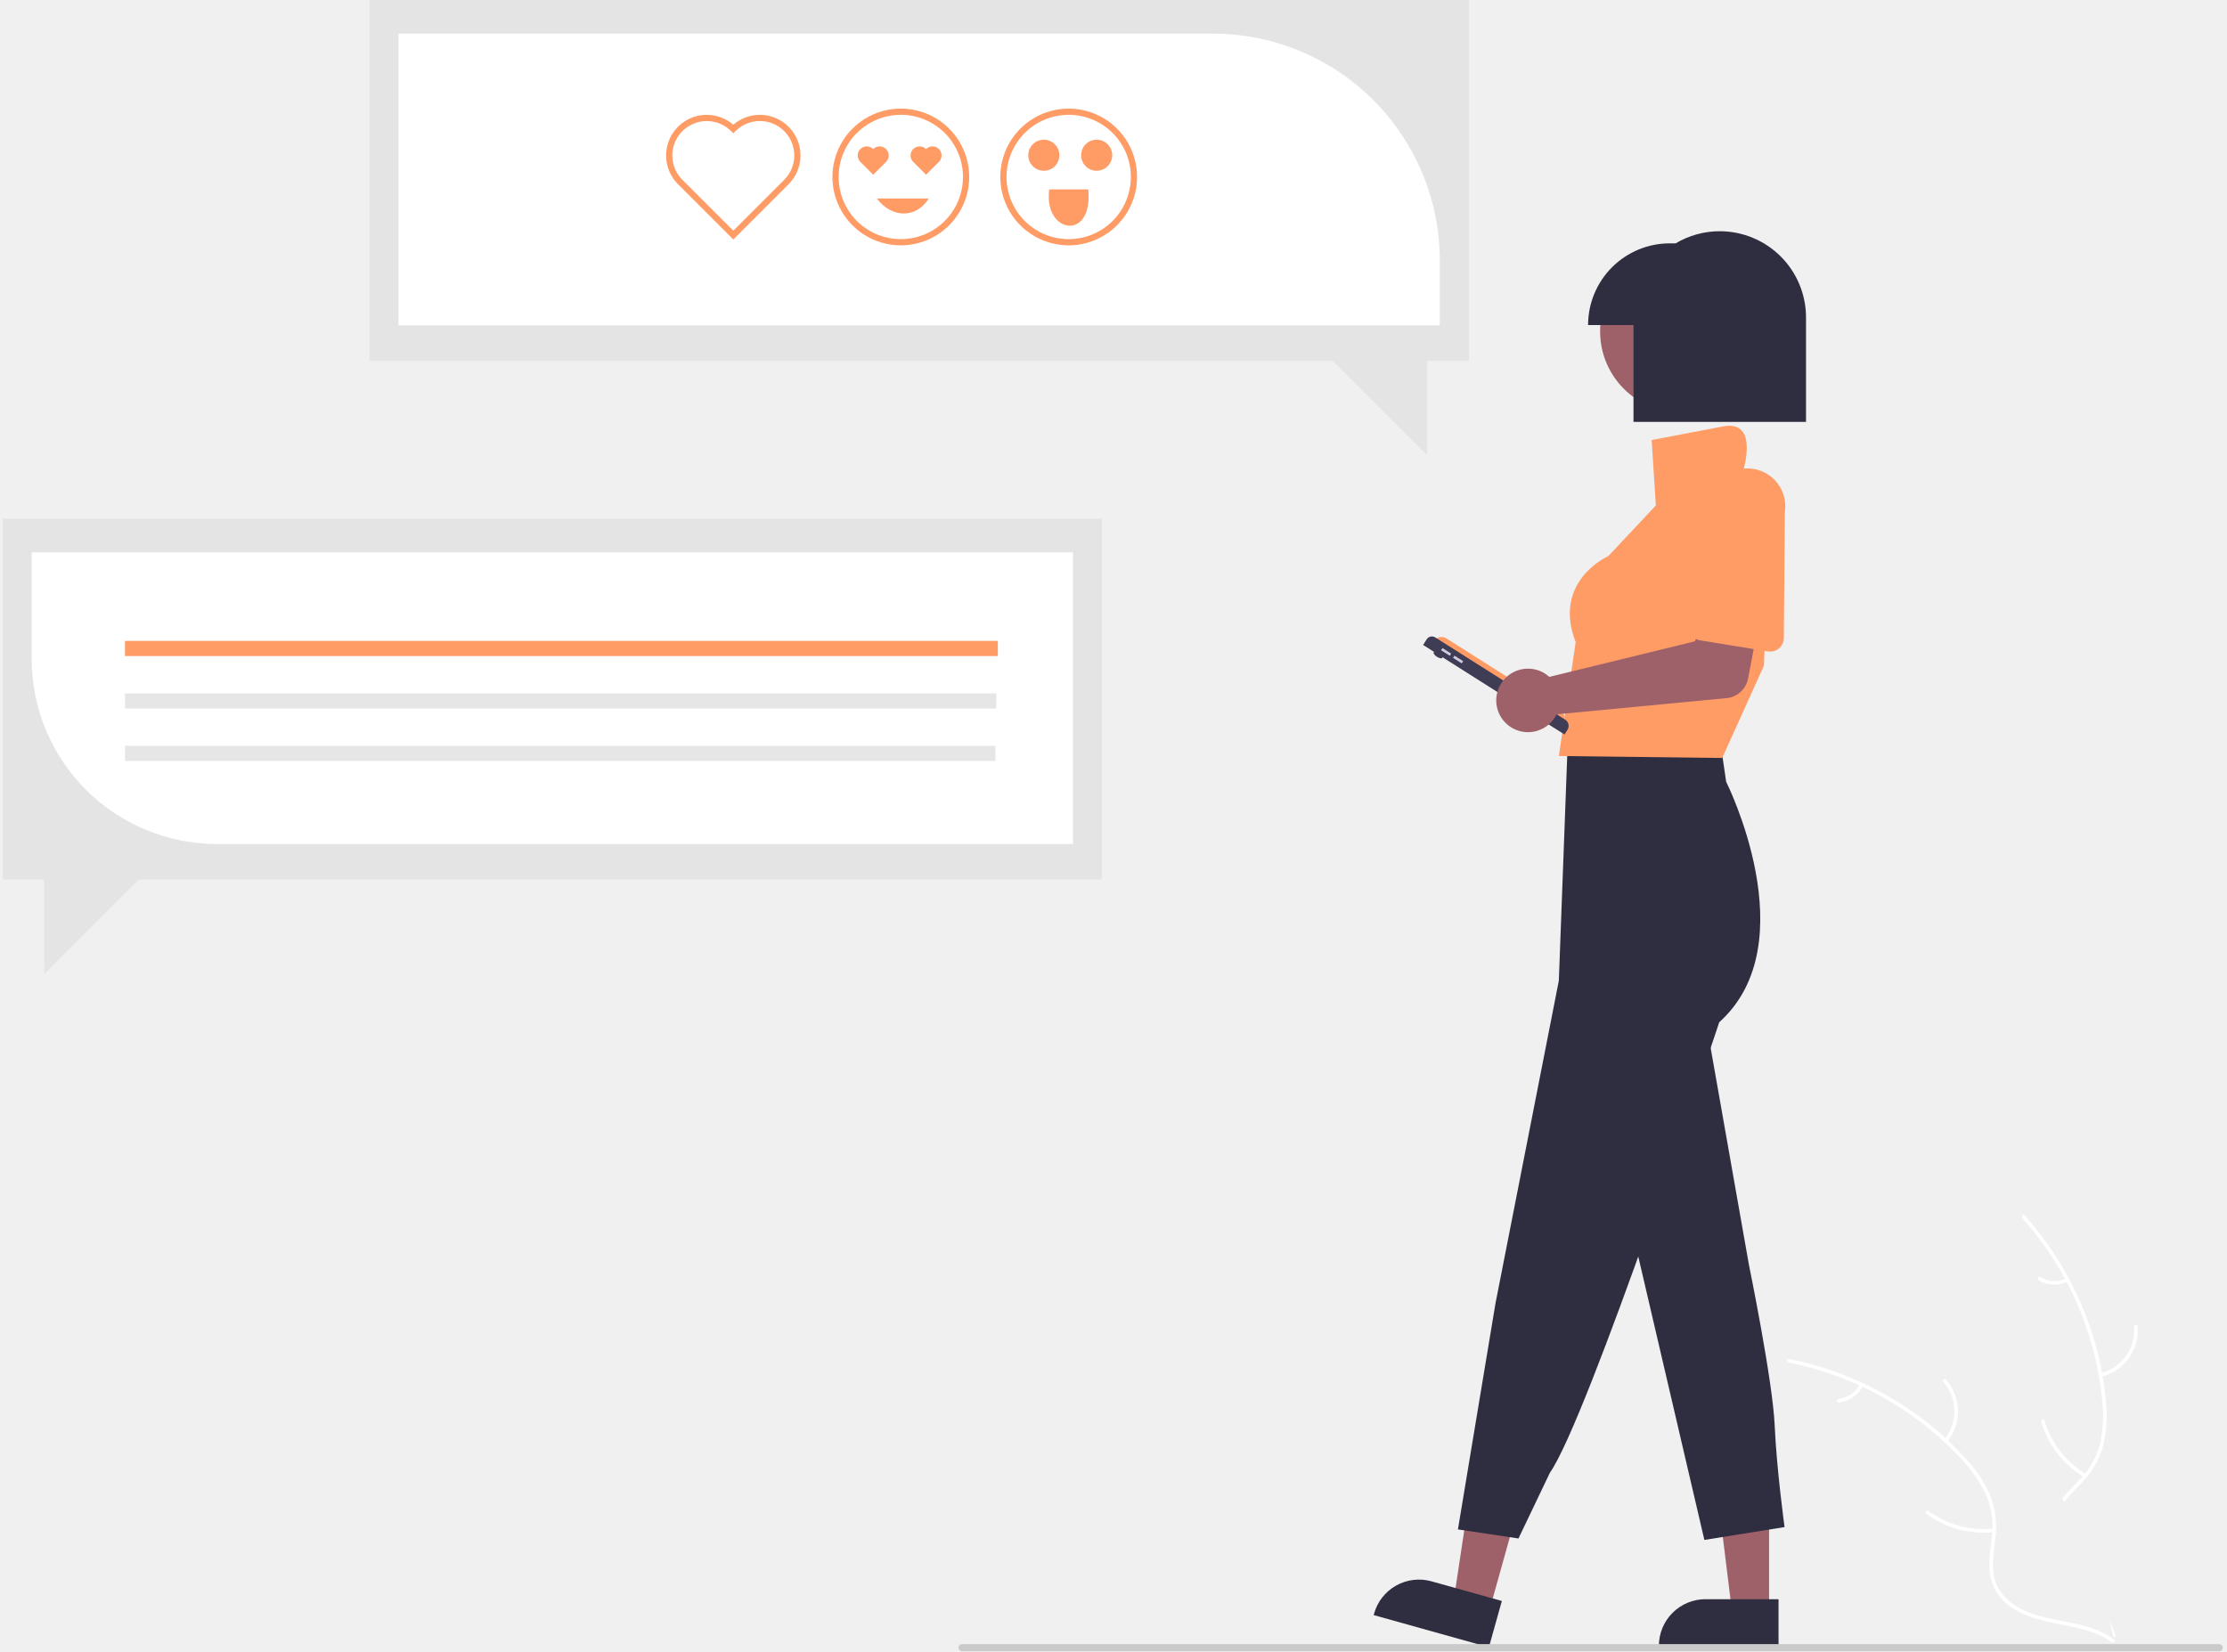
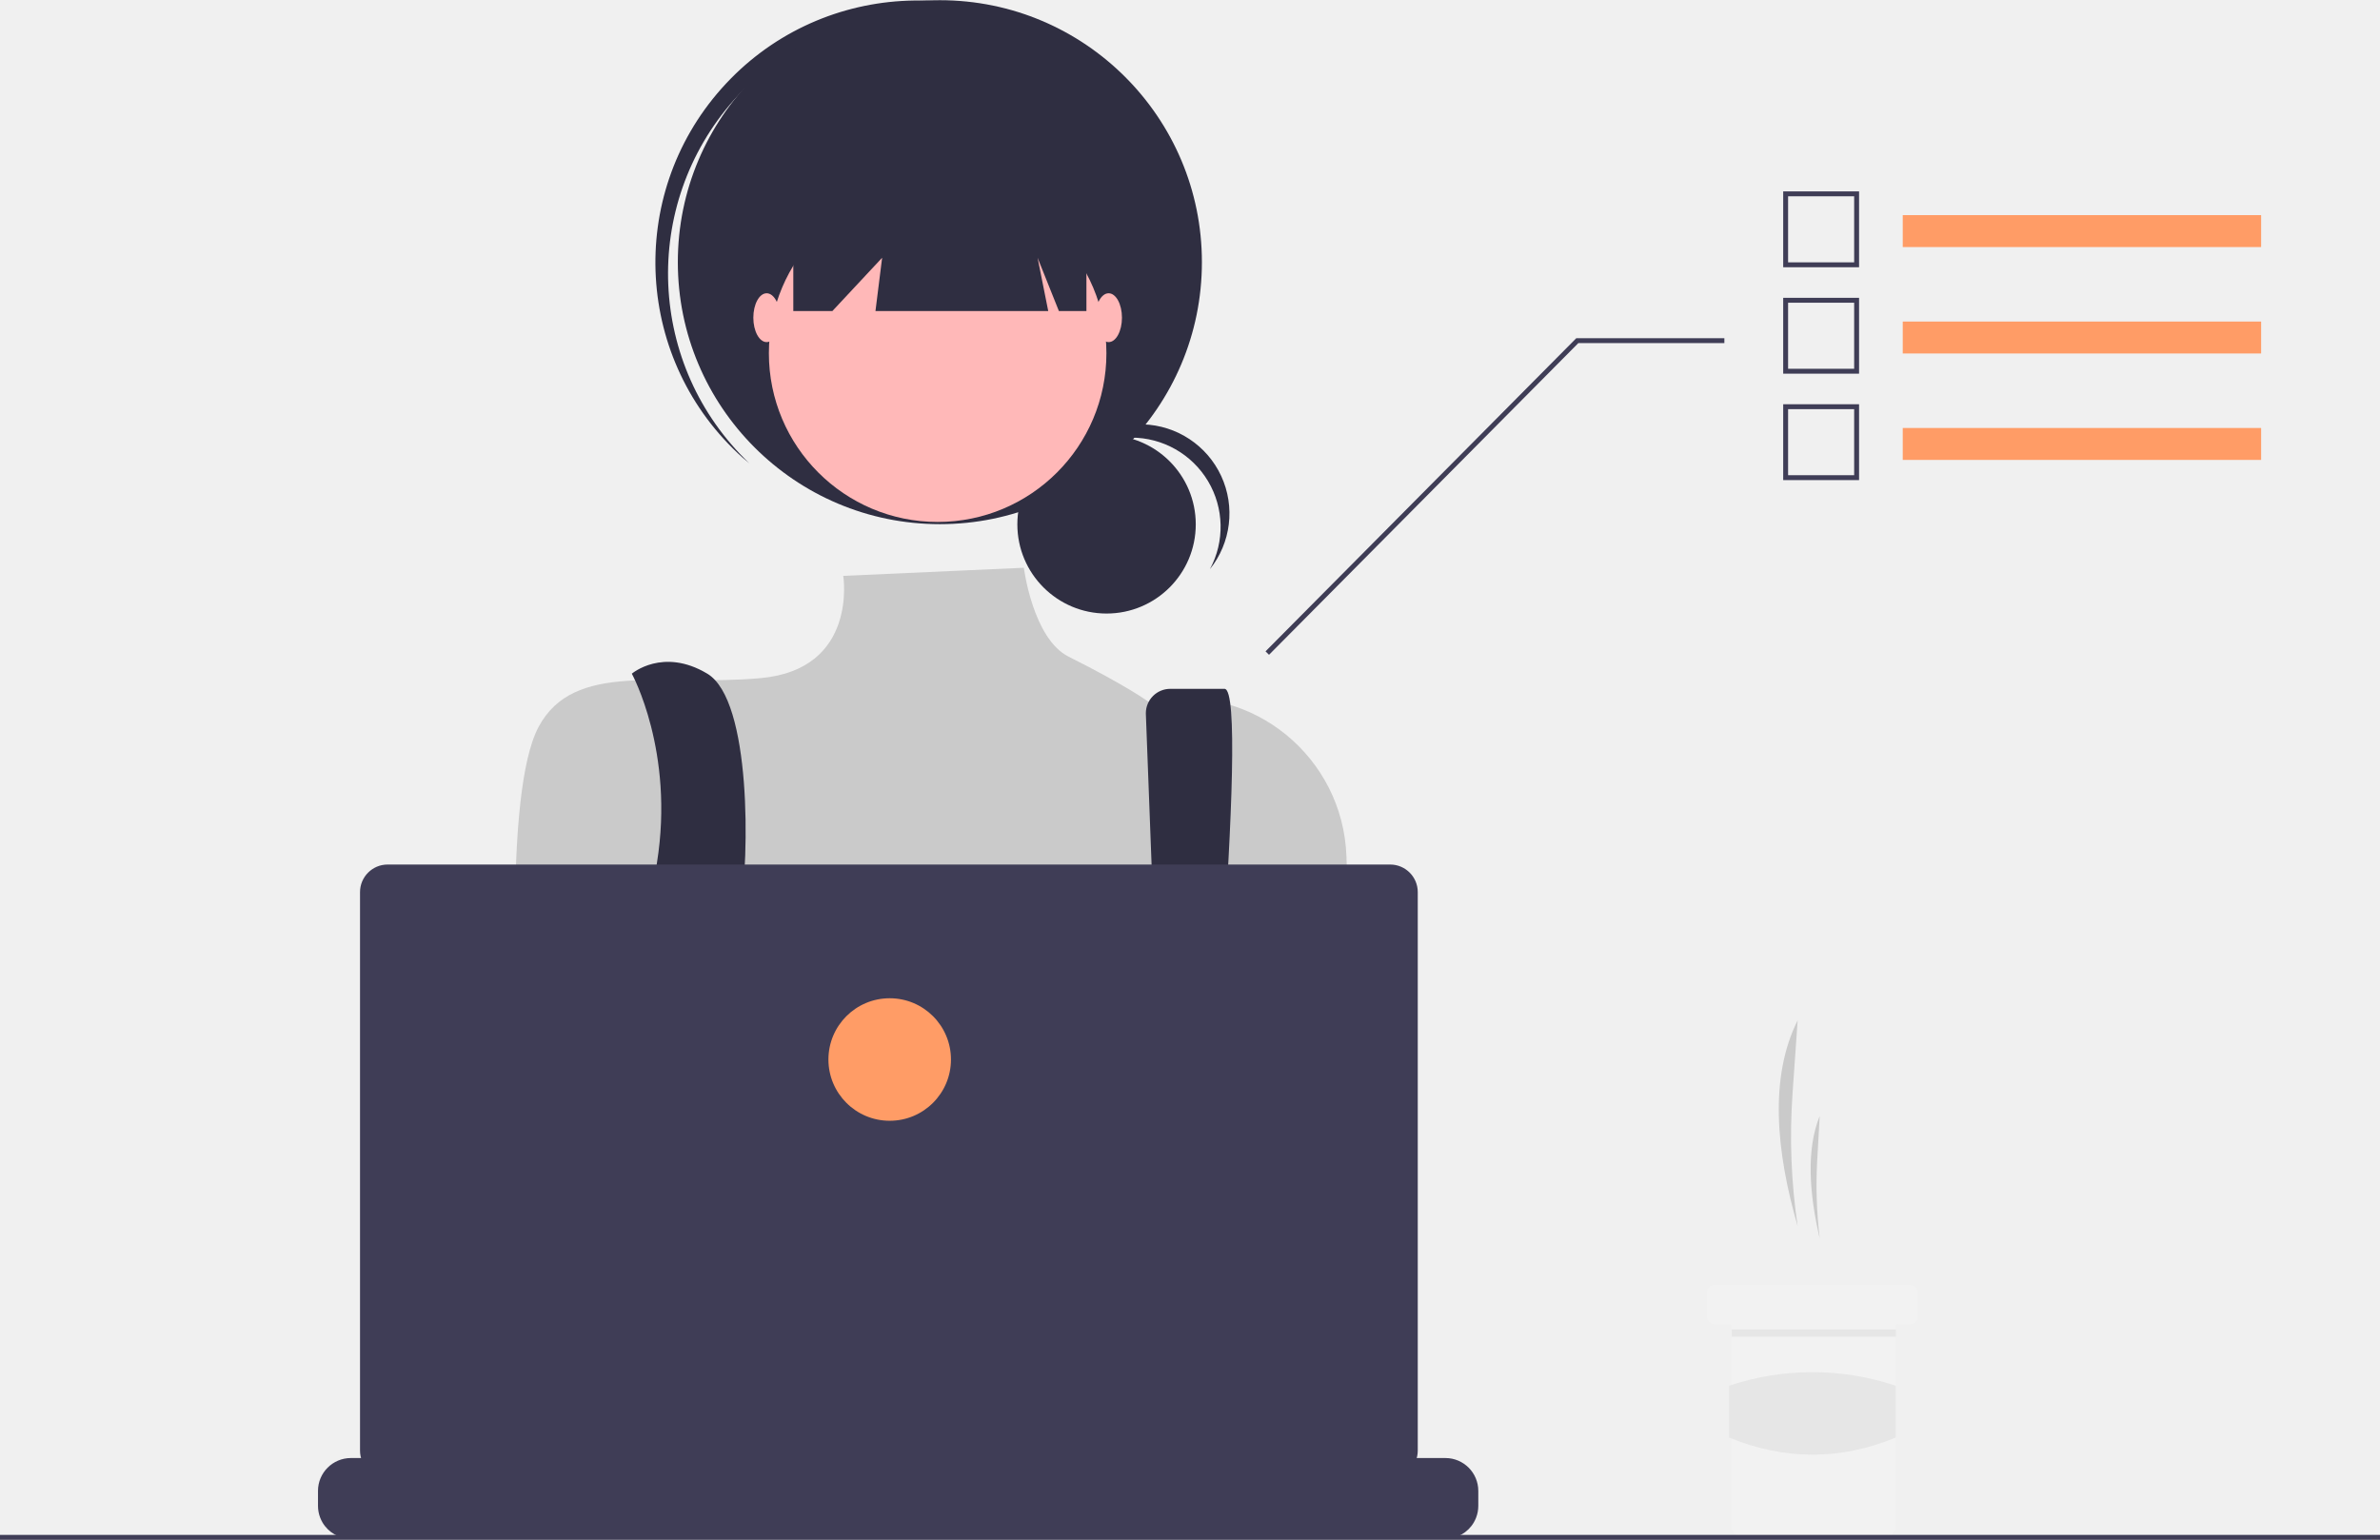
- <svg xmlns="http://www.w3.org/2000/svg" width="511" height="379" viewBox="0 0 511 379" fill="none">
-   <g clip-path="url(#clip0_2_84074)">
-     <path d="M495.685 322.061C493.381 303.532 481.898 285.276 464.227 279.246C471.196 298.317 471.195 319.239 464.223 338.309C461.508 345.654 457.723 353.541 460.277 360.943C461.866 365.549 465.754 369.074 470.099 371.277C474.445 373.481 479.268 374.531 484.031 375.56L484.968 376.335C492.529 359.263 497.99 340.59 495.685 322.061Z" fill="#F0F0F0" />
-     <path d="M464.052 279.596C474.343 291.127 480.738 305.607 482.331 320.979C482.733 324.282 482.611 327.628 481.971 330.894C481.245 334.054 479.685 336.963 477.454 339.317C475.418 341.554 473.077 343.606 471.62 346.299C470.895 347.688 470.472 349.215 470.378 350.78C470.284 352.344 470.523 353.911 471.077 355.377C472.363 359.065 474.898 362.072 477.479 364.926C480.345 368.095 483.371 371.341 484.589 375.542C484.737 376.051 485.518 375.793 485.371 375.284C483.252 367.975 476.156 363.823 472.772 357.24C471.193 354.168 470.531 350.602 472.011 347.359C473.305 344.523 475.718 342.405 477.799 340.158C480.009 337.893 481.631 335.122 482.522 332.086C483.327 328.864 483.577 325.528 483.262 322.222C482.673 314.767 480.915 307.452 478.052 300.543C474.83 292.64 470.279 285.347 464.596 278.979C464.244 278.585 463.702 279.205 464.052 279.596Z" fill="white" />
-     <path d="M482.11 315.999C484.653 315.381 486.893 313.88 488.431 311.763C489.97 309.647 490.705 307.052 490.507 304.443C490.465 303.915 489.643 303.955 489.685 304.484C489.874 306.913 489.189 309.33 487.752 311.298C486.316 313.267 484.223 314.657 481.852 315.217C481.336 315.34 481.597 316.121 482.11 315.999Z" fill="white" />
-     <path d="M478.636 338.319C474.043 335.576 470.653 331.204 469.141 326.073C468.991 325.564 468.21 325.823 468.359 326.331C469.943 331.667 473.48 336.21 478.266 339.054C478.722 339.324 479.09 338.588 478.636 338.319Z" fill="white" />
-     <path d="M474.066 293.42C473.132 293.864 472.102 294.069 471.069 294.016C470.036 293.964 469.033 293.656 468.148 293.12C467.696 292.843 467.329 293.58 467.778 293.855C468.758 294.442 469.867 294.781 471.008 294.842C472.149 294.902 473.288 294.682 474.324 294.201C474.426 294.164 474.509 294.09 474.558 293.993C474.606 293.897 474.616 293.785 474.586 293.682C474.551 293.578 474.477 293.493 474.38 293.444C474.282 293.395 474.17 293.386 474.066 293.42Z" fill="white" />
-     <path d="M410.364 312.34C410.642 312.521 410.919 312.701 411.197 312.889C414.919 315.336 418.435 318.082 421.712 321.098C421.969 321.328 422.226 321.564 422.476 321.8C430.294 329.152 436.678 337.891 441.305 347.574C443.143 351.429 444.684 355.417 445.917 359.506C447.619 365.152 449.014 371.41 452.383 376.029C452.729 376.515 453.105 376.979 453.508 377.418H483.95C484.019 377.383 484.088 377.355 484.158 377.321L485.373 377.376C485.324 377.161 485.269 376.939 485.22 376.723C485.193 376.598 485.158 376.473 485.13 376.348C485.109 376.265 485.088 376.182 485.074 376.105C485.068 376.077 485.061 376.05 485.054 376.029C485.04 375.952 485.019 375.883 485.005 375.814C484.699 374.57 484.385 373.327 484.061 372.084C484.061 372.077 484.061 372.077 484.054 372.07C481.56 362.604 478.254 353.262 473.636 344.719C473.497 344.462 473.358 344.198 473.205 343.941C471.102 340.102 468.688 336.442 465.989 332.996C464.504 331.114 462.926 329.308 461.259 327.585C456.943 323.143 451.956 319.407 446.479 316.514C435.561 310.75 422.921 308.541 411.253 312.062C410.954 312.153 410.662 312.243 410.364 312.34Z" fill="#F0F0F0" />
-     <path d="M410.432 312.727C425.591 315.738 439.415 323.448 449.942 334.763C452.252 337.159 454.169 339.904 455.624 342.896C456.947 345.857 457.453 349.119 457.089 352.341C456.81 355.353 456.176 358.401 456.634 361.428C456.892 362.974 457.473 364.448 458.34 365.754C459.208 367.059 460.341 368.167 461.666 369.004C464.914 371.175 468.748 372.049 472.527 372.774C476.723 373.579 481.094 374.348 484.596 376.969C485.021 377.287 485.489 376.61 485.065 376.293C478.972 371.733 470.807 372.69 464.142 369.471C461.031 367.968 458.355 365.52 457.585 362.04C456.911 358.996 457.562 355.852 457.871 352.805C458.272 349.667 457.898 346.477 456.782 343.517C455.485 340.459 453.676 337.645 451.434 335.195C446.475 329.598 440.667 324.815 434.222 321.023C426.891 316.653 418.866 313.57 410.495 311.906C409.977 311.804 409.917 312.625 410.432 312.727Z" fill="white" />
-     <path d="M446.767 330.92C448.426 328.896 449.311 326.349 449.265 323.733C449.218 321.116 448.244 318.601 446.514 316.638C446.163 316.241 445.531 316.769 445.883 317.165C447.496 318.991 448.404 321.334 448.442 323.77C448.48 326.207 447.646 328.576 446.091 330.452C445.753 330.86 446.432 331.326 446.767 330.92Z" fill="white" />
-     <path d="M457.432 350.833C452.114 351.409 446.774 349.958 442.477 346.772C442.052 346.456 441.584 347.133 442.009 347.448C446.486 350.756 452.046 352.254 457.579 351.643C458.106 351.584 457.956 350.775 457.432 350.833Z" fill="white" />
-     <path d="M426.751 317.735C426.272 318.652 425.573 319.435 424.717 320.015C423.861 320.595 422.874 320.954 421.845 321.058C421.317 321.11 421.468 321.919 421.992 321.868C423.128 321.747 424.218 321.35 425.165 320.711C426.113 320.073 426.889 319.212 427.427 318.204C427.486 318.113 427.508 318.003 427.489 317.897C427.469 317.79 427.41 317.695 427.323 317.631C427.233 317.569 427.123 317.546 427.016 317.565C426.908 317.585 426.813 317.646 426.751 317.735Z" fill="white" />
-     <path d="M84.783 0H337.034V82.81H327.479V104.467L305.821 82.81H84.783V0Z" fill="#E4E4E4" />
-     <path d="M330.374 74.659H91.443V7.717H278.341C292.137 7.732 305.362 13.219 315.117 22.974C324.872 32.729 330.359 45.955 330.374 59.75V74.659Z" fill="white" />
-     <path d="M252.855 119.053H0.605V201.862H10.159V223.52L31.818 201.862H252.855V119.053Z" fill="#E4E4E4" />
-     <path d="M246.196 193.711H49.724C38.467 193.699 27.675 189.221 19.715 181.261C11.755 173.301 7.277 162.509 7.264 151.252V126.769H246.196V193.711Z" fill="white" />
-     <path d="M228.963 147.095H28.681V150.576H228.963V147.095Z" fill="#FF9C66" />
-     <path d="M228.602 159.137H28.681V162.618H228.602V159.137Z" fill="#E6E6E6" />
-     <path d="M228.406 171.179H28.681V174.66H228.406V171.179Z" fill="#E6E6E6" />
-     <path d="M168.26 54.967L155.572 42.279C153.864 40.572 152.885 38.269 152.841 35.855C152.796 33.441 153.689 31.103 155.332 29.334C156.975 27.565 159.241 26.501 161.652 26.368C164.062 26.234 166.431 27.041 168.26 28.617C170.088 27.041 172.457 26.235 174.868 26.368C177.279 26.502 179.544 27.565 181.187 29.334C182.83 31.104 183.723 33.441 183.679 35.855C183.634 38.269 182.655 40.572 180.948 42.279L168.26 54.967ZM162.168 27.784C160.605 27.783 159.077 28.246 157.777 29.114C156.478 29.982 155.464 31.216 154.866 32.66C154.268 34.103 154.112 35.692 154.417 37.225C154.722 38.758 155.475 40.166 156.581 41.27L168.26 52.949L179.939 41.27C180.674 40.537 181.256 39.665 181.654 38.706C182.052 37.748 182.257 36.72 182.257 35.682C182.257 34.644 182.053 33.616 181.656 32.657C181.259 31.698 180.676 30.826 179.942 30.092C179.208 29.358 178.337 28.776 177.378 28.379C176.419 27.982 175.391 27.777 174.353 27.778C173.315 27.778 172.287 27.983 171.328 28.38C170.369 28.778 169.498 29.361 168.764 30.095L168.26 30.599L167.755 30.095C167.022 29.361 166.151 28.779 165.192 28.382C164.233 27.986 163.206 27.783 162.168 27.784Z" fill="#FF9C66" />
-     <path d="M212.488 34.209C212.097 33.819 211.567 33.6 211.015 33.601C210.463 33.601 209.933 33.821 209.543 34.211C209.152 34.602 208.933 35.131 208.932 35.683C208.932 36.235 209.15 36.765 209.54 37.157L212.488 40.105L215.436 37.157C215.63 36.963 215.784 36.733 215.89 36.48C215.995 36.227 216.049 35.956 216.049 35.682C216.05 35.408 215.996 35.137 215.891 34.883C215.786 34.63 215.633 34.4 215.439 34.206C215.245 34.013 215.015 33.859 214.762 33.754C214.509 33.649 214.237 33.596 213.963 33.596C213.689 33.596 213.418 33.65 213.165 33.755C212.912 33.861 212.682 34.015 212.488 34.209Z" fill="#FF9C66" />
-     <path d="M200.361 34.209C199.97 33.818 199.44 33.599 198.887 33.599C198.335 33.599 197.805 33.819 197.414 34.209C197.023 34.6 196.804 35.13 196.803 35.683C196.803 36.235 197.022 36.766 197.413 37.157L200.361 40.105L203.309 37.157C203.503 36.963 203.657 36.733 203.762 36.48C203.868 36.227 203.922 35.956 203.922 35.682C203.922 35.408 203.869 35.137 203.764 34.883C203.659 34.63 203.505 34.4 203.312 34.206C203.118 34.013 202.888 33.859 202.635 33.754C202.381 33.649 202.11 33.596 201.836 33.596C201.562 33.596 201.291 33.65 201.038 33.755C200.785 33.861 200.555 34.015 200.361 34.209Z" fill="#FF9C66" />
-     <path d="M206.697 56.313C203.593 56.313 200.558 55.393 197.978 53.668C195.397 51.944 193.385 49.493 192.197 46.625C191.009 43.757 190.699 40.602 191.304 37.557C191.91 34.513 193.404 31.717 195.599 29.522C197.794 27.327 200.591 25.832 203.635 25.227C206.679 24.621 209.835 24.932 212.702 26.12C215.57 27.308 218.021 29.319 219.746 31.9C221.47 34.481 222.39 37.515 222.39 40.619C222.386 44.78 220.731 48.769 217.789 51.711C214.846 54.653 210.857 56.308 206.697 56.313ZM206.697 26.352C203.875 26.352 201.116 27.189 198.77 28.756C196.424 30.324 194.595 32.552 193.515 35.159C192.436 37.766 192.153 40.635 192.704 43.403C193.254 46.17 194.613 48.712 196.608 50.708C198.603 52.703 201.146 54.062 203.913 54.612C206.681 55.163 209.549 54.88 212.156 53.8C214.763 52.721 216.992 50.892 218.559 48.546C220.127 46.199 220.964 43.441 220.964 40.619C220.964 38.746 220.595 36.89 219.878 35.159C219.161 33.428 218.11 31.856 216.785 30.531C215.46 29.206 213.887 28.155 212.156 27.438C210.425 26.721 208.57 26.352 206.697 26.352Z" fill="#FF9C66" />
-     <path d="M245.218 56.313C242.114 56.313 239.08 55.393 236.499 53.668C233.918 51.944 231.906 49.493 230.719 46.625C229.531 43.757 229.22 40.602 229.826 37.557C230.431 34.513 231.926 31.717 234.121 29.522C236.315 27.327 239.112 25.832 242.156 25.227C245.201 24.621 248.356 24.932 251.224 26.12C254.091 27.308 256.542 29.319 258.267 31.9C259.991 34.481 260.912 37.515 260.912 40.619C260.907 44.78 259.252 48.769 256.31 51.711C253.368 54.653 249.379 56.308 245.218 56.313ZM245.218 26.352C242.396 26.352 239.638 27.189 237.291 28.756C234.945 30.324 233.117 32.552 232.037 35.159C230.957 37.766 230.674 40.635 231.225 43.403C231.775 46.17 233.134 48.712 235.13 50.708C237.125 52.703 239.667 54.062 242.435 54.612C245.202 55.163 248.071 54.88 250.678 53.8C253.285 52.721 255.513 50.892 257.081 48.546C258.648 46.199 259.485 43.441 259.485 40.619C259.485 38.746 259.116 36.89 258.399 35.159C257.682 33.428 256.631 31.856 255.306 30.531C253.982 29.206 252.409 28.155 250.678 27.438C248.947 26.721 247.092 26.352 245.218 26.352Z" fill="#FF9C66" />
-     <path d="M251.638 39.193C253.608 39.193 255.205 37.596 255.205 35.626C255.205 33.656 253.608 32.059 251.638 32.059C249.668 32.059 248.071 33.656 248.071 35.626C248.071 37.596 249.668 39.193 251.638 39.193Z" fill="#FF9C66" />
-     <path d="M239.511 39.193C241.481 39.193 243.078 37.596 243.078 35.626C243.078 33.656 241.481 32.059 239.511 32.059C237.541 32.059 235.944 33.656 235.944 35.626C235.944 37.596 237.541 39.193 239.511 39.193Z" fill="#FF9C66" />
-     <path d="M240.772 43.473C239.316 53.541 250.866 55.584 249.71 43.472C249.779 43.464 241.237 43.479 240.772 43.473Z" fill="#FF9C66" />
-     <path d="M201.2 45.562C204.462 49.948 210.102 50.342 213.117 45.562H201.2Z" fill="#FF9C66" />
-     <path d="M405.928 369.823H397.413L393.362 336.98H405.929L405.928 369.823Z" fill="#9E616A" />
-     <path d="M408.099 378.077L380.644 378.076V377.729C380.644 374.895 381.77 372.177 383.774 370.173C385.778 368.169 388.496 367.043 391.33 367.042H391.331L408.099 367.043L408.099 378.077Z" fill="#2F2E41" />
-     <path d="M341.769 369.543L333.568 367.252L338.504 334.53L350.607 337.912L341.769 369.543Z" fill="#9E616A" />
-     <path d="M341.639 378.077L315.196 370.688L315.29 370.354C316.053 367.624 317.868 365.309 320.338 363.918C322.807 362.528 325.728 362.175 328.458 362.937L328.458 362.937L344.608 367.45L341.639 378.077Z" fill="#2F2E41" />
-     <path d="M385.783 94.702C396.071 94.702 404.411 86.362 404.411 76.074C404.411 65.786 396.071 57.446 385.783 57.446C375.496 57.446 367.156 65.786 367.156 76.074C367.156 86.362 375.496 94.702 385.783 94.702Z" fill="#9E616A" />
-     <path d="M394.6 169.314L396.077 179.423C396.077 179.423 414.705 216.452 394.487 234.626C394.487 234.626 364.273 325.74 355.641 338.007L348.423 353.109L334.532 351.026L343.146 299.161L357.685 225.085L359.843 167.27C359.843 167.27 391.647 164.998 394.6 169.314Z" fill="#2F2E41" />
-     <path d="M391.079 232.341L401.302 290.289C401.302 290.289 406.754 316.868 407.209 327.09C407.663 337.313 409.48 350.489 409.48 350.489L391.079 353.442L372.906 275.504L391.079 232.341Z" fill="#2F2E41" />
-     <path d="M406.069 119.052L404.746 152.783L397.758 168.24L395.168 173.971L357.685 173.517L361.547 147.393C356.095 133.308 369.044 127.629 369.044 127.629L379.948 116.009L378.982 100.994L395.395 97.869C403.937 96.243 399.818 108.634 399.818 108.634C411.177 107.498 406.069 119.052 406.069 119.052Z" fill="#FF9C66" />
-     <path d="M330.955 151.001C331.086 150.794 330.746 150.343 330.194 149.994C329.643 149.645 329.09 149.53 328.959 149.736C328.828 149.943 329.169 150.394 329.72 150.743C330.271 151.092 330.825 151.208 330.955 151.001Z" fill="#3F3D56" />
-     <path d="M329.02 147.153C329.165 146.924 329.354 146.725 329.576 146.569C329.798 146.412 330.049 146.301 330.314 146.242C330.579 146.182 330.853 146.175 331.121 146.222C331.388 146.268 331.644 146.367 331.874 146.512L358.082 163.109C358.311 163.254 358.51 163.443 358.666 163.665C358.823 163.887 358.934 164.138 358.993 164.403C359.053 164.668 359.059 164.942 359.013 165.209C358.967 165.477 358.868 165.733 358.723 165.962L329.02 147.153Z" fill="#FF9C66" />
-     <path d="M326.542 148.031L327.366 146.729C327.567 146.412 327.885 146.188 328.25 146.106C328.616 146.024 329 146.091 329.316 146.291L359.156 165.187C359.531 165.425 359.797 165.802 359.894 166.235C359.991 166.668 359.913 167.122 359.675 167.497L358.99 168.579L326.542 148.031Z" fill="#3F3D56" />
-     <path d="M330.985 148.746L330.668 149.246L332.665 150.51L332.981 150.011L330.985 148.746Z" fill="#D0CDE1" />
-     <path d="M333.73 150.485L333.414 150.984L335.411 152.248L335.727 151.749L333.73 150.485Z" fill="#D0CDE1" />
-     <path d="M354.592 154.649C354.912 154.861 355.216 155.098 355.499 155.358L388.958 147.18L391.315 139.151L403.897 141.123L401.107 155.743C400.881 156.924 400.279 158 399.39 158.809C398.501 159.619 397.373 160.118 396.176 160.232L357.166 163.951C356.518 165.282 355.48 166.384 354.19 167.11C352.9 167.837 351.419 168.153 349.945 168.018C348.471 167.882 347.072 167.301 345.936 166.352C344.801 165.402 343.981 164.129 343.586 162.703C343.191 161.276 343.239 159.763 343.726 158.364C344.212 156.966 345.112 155.748 346.307 154.874C347.502 154 348.934 153.51 350.414 153.47C351.894 153.43 353.351 153.841 354.592 154.649Z" fill="#9E616A" />
-     <path d="M387.944 145.52C387.709 145.138 387.56 144.709 387.506 144.263C387.452 143.817 387.494 143.365 387.631 142.937L392.4 114.797C392.769 112.529 394.023 110.5 395.886 109.154C397.749 107.809 400.07 107.257 402.339 107.62C404.608 107.983 406.641 109.232 407.991 111.091C409.341 112.951 409.899 115.27 409.542 117.54L409.313 146.472C409.306 146.921 409.203 147.364 409.01 147.769C408.817 148.175 408.539 148.534 408.195 148.822C407.85 149.111 407.448 149.322 407.015 149.44C406.582 149.559 406.128 149.583 405.685 149.511L390.106 146.971C389.662 146.899 389.24 146.732 388.867 146.482C388.494 146.231 388.179 145.903 387.944 145.52Z" fill="#FF9C66" />
-     <path d="M394.609 53.072C391.049 53.067 387.555 54.027 384.497 55.85H383.149C378.176 55.85 373.406 57.826 369.889 61.342C366.373 64.859 364.397 69.629 364.397 74.602H374.815V96.827H414.403V72.866C414.403 67.616 412.318 62.581 408.606 58.869C404.894 55.157 399.859 53.072 394.609 53.072Z" fill="#2F2E41" />
-     <path d="M509.205 379H220.77C220.661 379 220.554 378.979 220.453 378.938C220.352 378.896 220.261 378.836 220.184 378.759C220.107 378.682 220.046 378.591 220.004 378.49C219.962 378.39 219.941 378.282 219.941 378.173C219.941 378.064 219.962 377.957 220.004 377.856C220.046 377.756 220.107 377.664 220.184 377.588C220.261 377.511 220.352 377.45 220.453 377.408C220.554 377.367 220.661 377.346 220.77 377.346H509.205C509.314 377.346 509.422 377.367 509.523 377.408C509.623 377.45 509.715 377.511 509.792 377.588C509.869 377.664 509.93 377.756 509.972 377.856C510.013 377.957 510.035 378.064 510.035 378.173C510.035 378.282 510.013 378.39 509.972 378.49C509.93 378.591 509.869 378.682 509.792 378.759C509.715 378.836 509.623 378.896 509.523 378.938C509.422 378.979 509.314 379 509.205 379Z" fill="#CACACA" />
-   </g>
-   <defs>
-     <clipPath id="clip0_2_84074">
-       <rect width="509.428" height="379" fill="white" transform="translate(0.604736)" />
-     </clipPath>
-   </defs>
+ <svg xmlns="http://www.w3.org/2000/svg" data-name="Layer 1" width="971.052" height="628.381" viewBox="0 0 971.052 628.381">
+   <path d="M847.931,636.215h0a249.626,249.626,0,0,1-2.095-54.111l2.095-29.889h0c-11.542,22.966-8.933,53.192,0,84Z" transform="translate(-114.4741 -135.8093)" fill="#cacaca" />
+   <path d="M856.931,641.215h0a183.497,183.497,0,0,1-1.008-32.209l1.008-17.791h0C851.378,604.885,852.633,622.877,856.931,641.215Z" transform="translate(-114.4741 -135.8093)" fill="#cacaca" />
+   <path d="M896.936,663.217v10a3.016,3.016,0,0,1-3,3h-5a.996.996,0,0,0-1,1v82a3.016,3.016,0,0,1-3,3h-61a3.002,3.002,0,0,1-3-3v-82a1.003,1.003,0,0,0-1-1h-6a3.002,3.002,0,0,1-3-3v-10a2.996,2.996,0,0,1,3-3h80A3.009,3.009,0,0,1,896.936,663.217Z" transform="translate(-114.4741 -135.8093)" fill="#f2f2f2" />
+   <rect x="706.552" y="542.508" width="67" height="3" fill="#e6e6e6" />
+   <path d="M887.936,722.462c-22.42,9.278-45.084,9.38-68,0V701.327a106.79,106.79,0,0,1,68,0Z" transform="translate(-114.4741 -135.8093)" fill="#e6e6e6" />
+   <circle cx="451.481" cy="213.985" r="36.396" fill="#2f2e41" />
+   <path d="M576.095,314.401a36.401,36.401,0,0,1,32.039,53.669,36.387,36.387,0,1,0-60.454-39.982A36.306,36.306,0,0,1,576.095,314.401Z" transform="translate(-114.4741 -135.8093)" fill="#2f2e41" />
+   <circle cx="383.471" cy="106.996" r="106.912" fill="#2f2e41" />
+   <path d="M414.036,176.471A106.893,106.893,0,0,1,562.203,165.261c-.874-.831-1.739-1.669-2.648-2.476a106.913,106.913,0,0,0-142.066,159.807c.908.808,1.842,1.568,2.77,2.339A106.893,106.893,0,0,1,414.036,176.471Z" transform="translate(-114.4741 -135.8093)" fill="#2f2e41" />
+   <circle cx="382.565" cy="144.143" r="68.859" fill="#ffb8b8" />
+   <path d="M532.214,367.505l-73.688,3.313s6.15,38.108-33.715,41.732-76.107-7.248-90.604,19.933-8.248,123.966-8.248,123.966,27.181,97.852,48.926,112.349,212.013-5.436,212.013-5.436L666.526,562.817l-2.697-77.54c-1.408-40.491-38.377-70.892-78.194-63.398q-1.173.221-2.362.475s-8.747-6.538-32.747-18.538C535.849,396.479,532.214,367.505,532.214,367.505Z" transform="translate(-114.4741 -135.8093)" fill="#cacaca" />
+   <path d="M372.26,410.738s17.514,31.778,10.266,77.08,23.164,141.114,23.164,141.114l21.745-5.436s-14.497-94.228-10.872-115.973,4.624-85.913-13.497-96.785S372.26,410.738,372.26,410.738Z" transform="translate(-114.4741 -135.8093)" fill="#2f2e41" />
+   <path d="M581.999,427.4l7.617,200.626,14.497,9.06s20.839-220.167,9.966-220.167H591.956a9.97,9.97,0,0,0-9.97,9.97Q581.986,427.145,581.999,427.4Z" transform="translate(-114.4741 -135.8093)" fill="#2f2e41" />
+   <circle cx="301.182" cy="479.532" r="9.06" fill="#ff9c66" />
+   <circle cx="482.39" cy="488.592" r="9.06" fill="#ff9c66" />
+   <polygon points="323.672 58.069 323.672 126.928 339.619 126.928 359.914 105.183 357.196 126.928 427.685 126.928 423.336 105.183 432.034 126.928 443.269 126.928 443.269 58.069 323.672 58.069" fill="#2f2e41" />
+   <ellipse cx="312.8" cy="129.647" rx="5.436" ry="9.966" fill="#ffb8b8" />
+   <ellipse cx="452.329" cy="129.647" rx="5.436" ry="9.966" fill="#ffb8b8" />
+   <path d="M717.626,744.255v6.07a13.34,13.34,0,0,1-.91,4.87,13.683,13.683,0,0,1-.97,2,13.437,13.437,0,0,1-11.55,6.56h-446.55a13.437,13.437,0,0,1-11.55-6.56,13.69,13.69,0,0,1-.97-2,13.341,13.341,0,0,1-.91-4.87v-6.07a13.426,13.426,0,0,1,13.423-13.43h25.747v-2.83a.559.559,0,0,1,.558-.56h13.432a.559.559,0,0,1,.56.558v2.832h8.39v-2.83a.559.559,0,0,1,.558-.56h13.432a.559.559,0,0,1,.56.558v2.832h8.4v-2.83a.559.559,0,0,1,.558-.56h13.432a.559.559,0,0,1,.56.558v2.832h8.39v-2.83a.559.559,0,0,1,.558-.56h13.432a.559.559,0,0,1,.56.558v2.832h8.39v-2.83a.559.559,0,0,1,.558-.56h13.432a.559.559,0,0,1,.56.558v2.832h8.4v-2.83a.559.559,0,0,1,.558-.56h13.432a.559.559,0,0,1,.56.558v2.832h8.39v-2.83a.559.559,0,0,1,.558-.56H526.806a.559.559,0,0,1,.56.558v2.832h8.4v-2.83a.559.559,0,0,1,.558-.56h13.432a.566.566,0,0,1,.56.56v2.83h8.39v-2.83a.559.559,0,0,1,.558-.56h13.432a.559.559,0,0,1,.56.558v2.832h8.39v-2.83a.559.559,0,0,1,.558-.56h13.432a.559.559,0,0,1,.56.558v2.832h8.4v-2.83a.559.559,0,0,1,.558-.56h13.432a.557.557,0,0,1,.55.56v2.83h8.4v-2.83a.559.559,0,0,1,.558-.56h13.432a.559.559,0,0,1,.56.558v2.832h8.39v-2.83a.559.559,0,0,1,.558-.56h13.432a.559.559,0,0,1,.56.558v2.832h39.17a13.426,13.426,0,0,1,13.43,13.423Z" transform="translate(-114.4741 -135.8093)" fill="#3f3d56" />
+   <rect y="626.381" width="971.052" height="2" fill="#3f3d56" />
+   <path d="M681.668,488.621H272.625a11.259,11.259,0,0,0-11.259,11.259V727.791A11.259,11.259,0,0,0,272.625,739.05H681.668a11.259,11.259,0,0,0,11.259-11.259V499.88a11.259,11.259,0,0,0-11.259-11.259Z" transform="translate(-114.4741 -135.8093)" fill="#3f3d56" />
+   <circle cx="363" cy="432.381" r="25" fill="#ff9c66" />
+   <polygon points="517.763 267.219 643.969 140.016 703.552 140.016 703.552 138.016 643.134 138.016 642.841 138.313 516.341 265.813 517.763 267.219" fill="#3f3d56" />
+   <rect x="776.328" y="87.792" width="146.224" height="13.03" fill="#ff9c66" />
+   <path d="M872.981,244.87H842.026V213.915H872.981Zm-28.955-2H870.981V215.915H844.026Z" transform="translate(-114.4741 -135.8093)" fill="#3f3d56" />
+   <rect x="776.328" y="131.225" width="146.224" height="13.03" fill="#ff9c66" />
+   <path d="M872.981,288.303H842.026V257.348H872.981Zm-28.955-2H870.981V259.348H844.026Z" transform="translate(-114.4741 -135.8093)" fill="#3f3d56" />
+   <rect x="776.328" y="174.658" width="146.224" height="13.03" fill="#ff9c66" />
+   <path d="M872.981,331.736H842.026V300.781H872.981Zm-28.955-2H870.981V302.781H844.026Z" transform="translate(-114.4741 -135.8093)" fill="#3f3d56" />
</svg>
